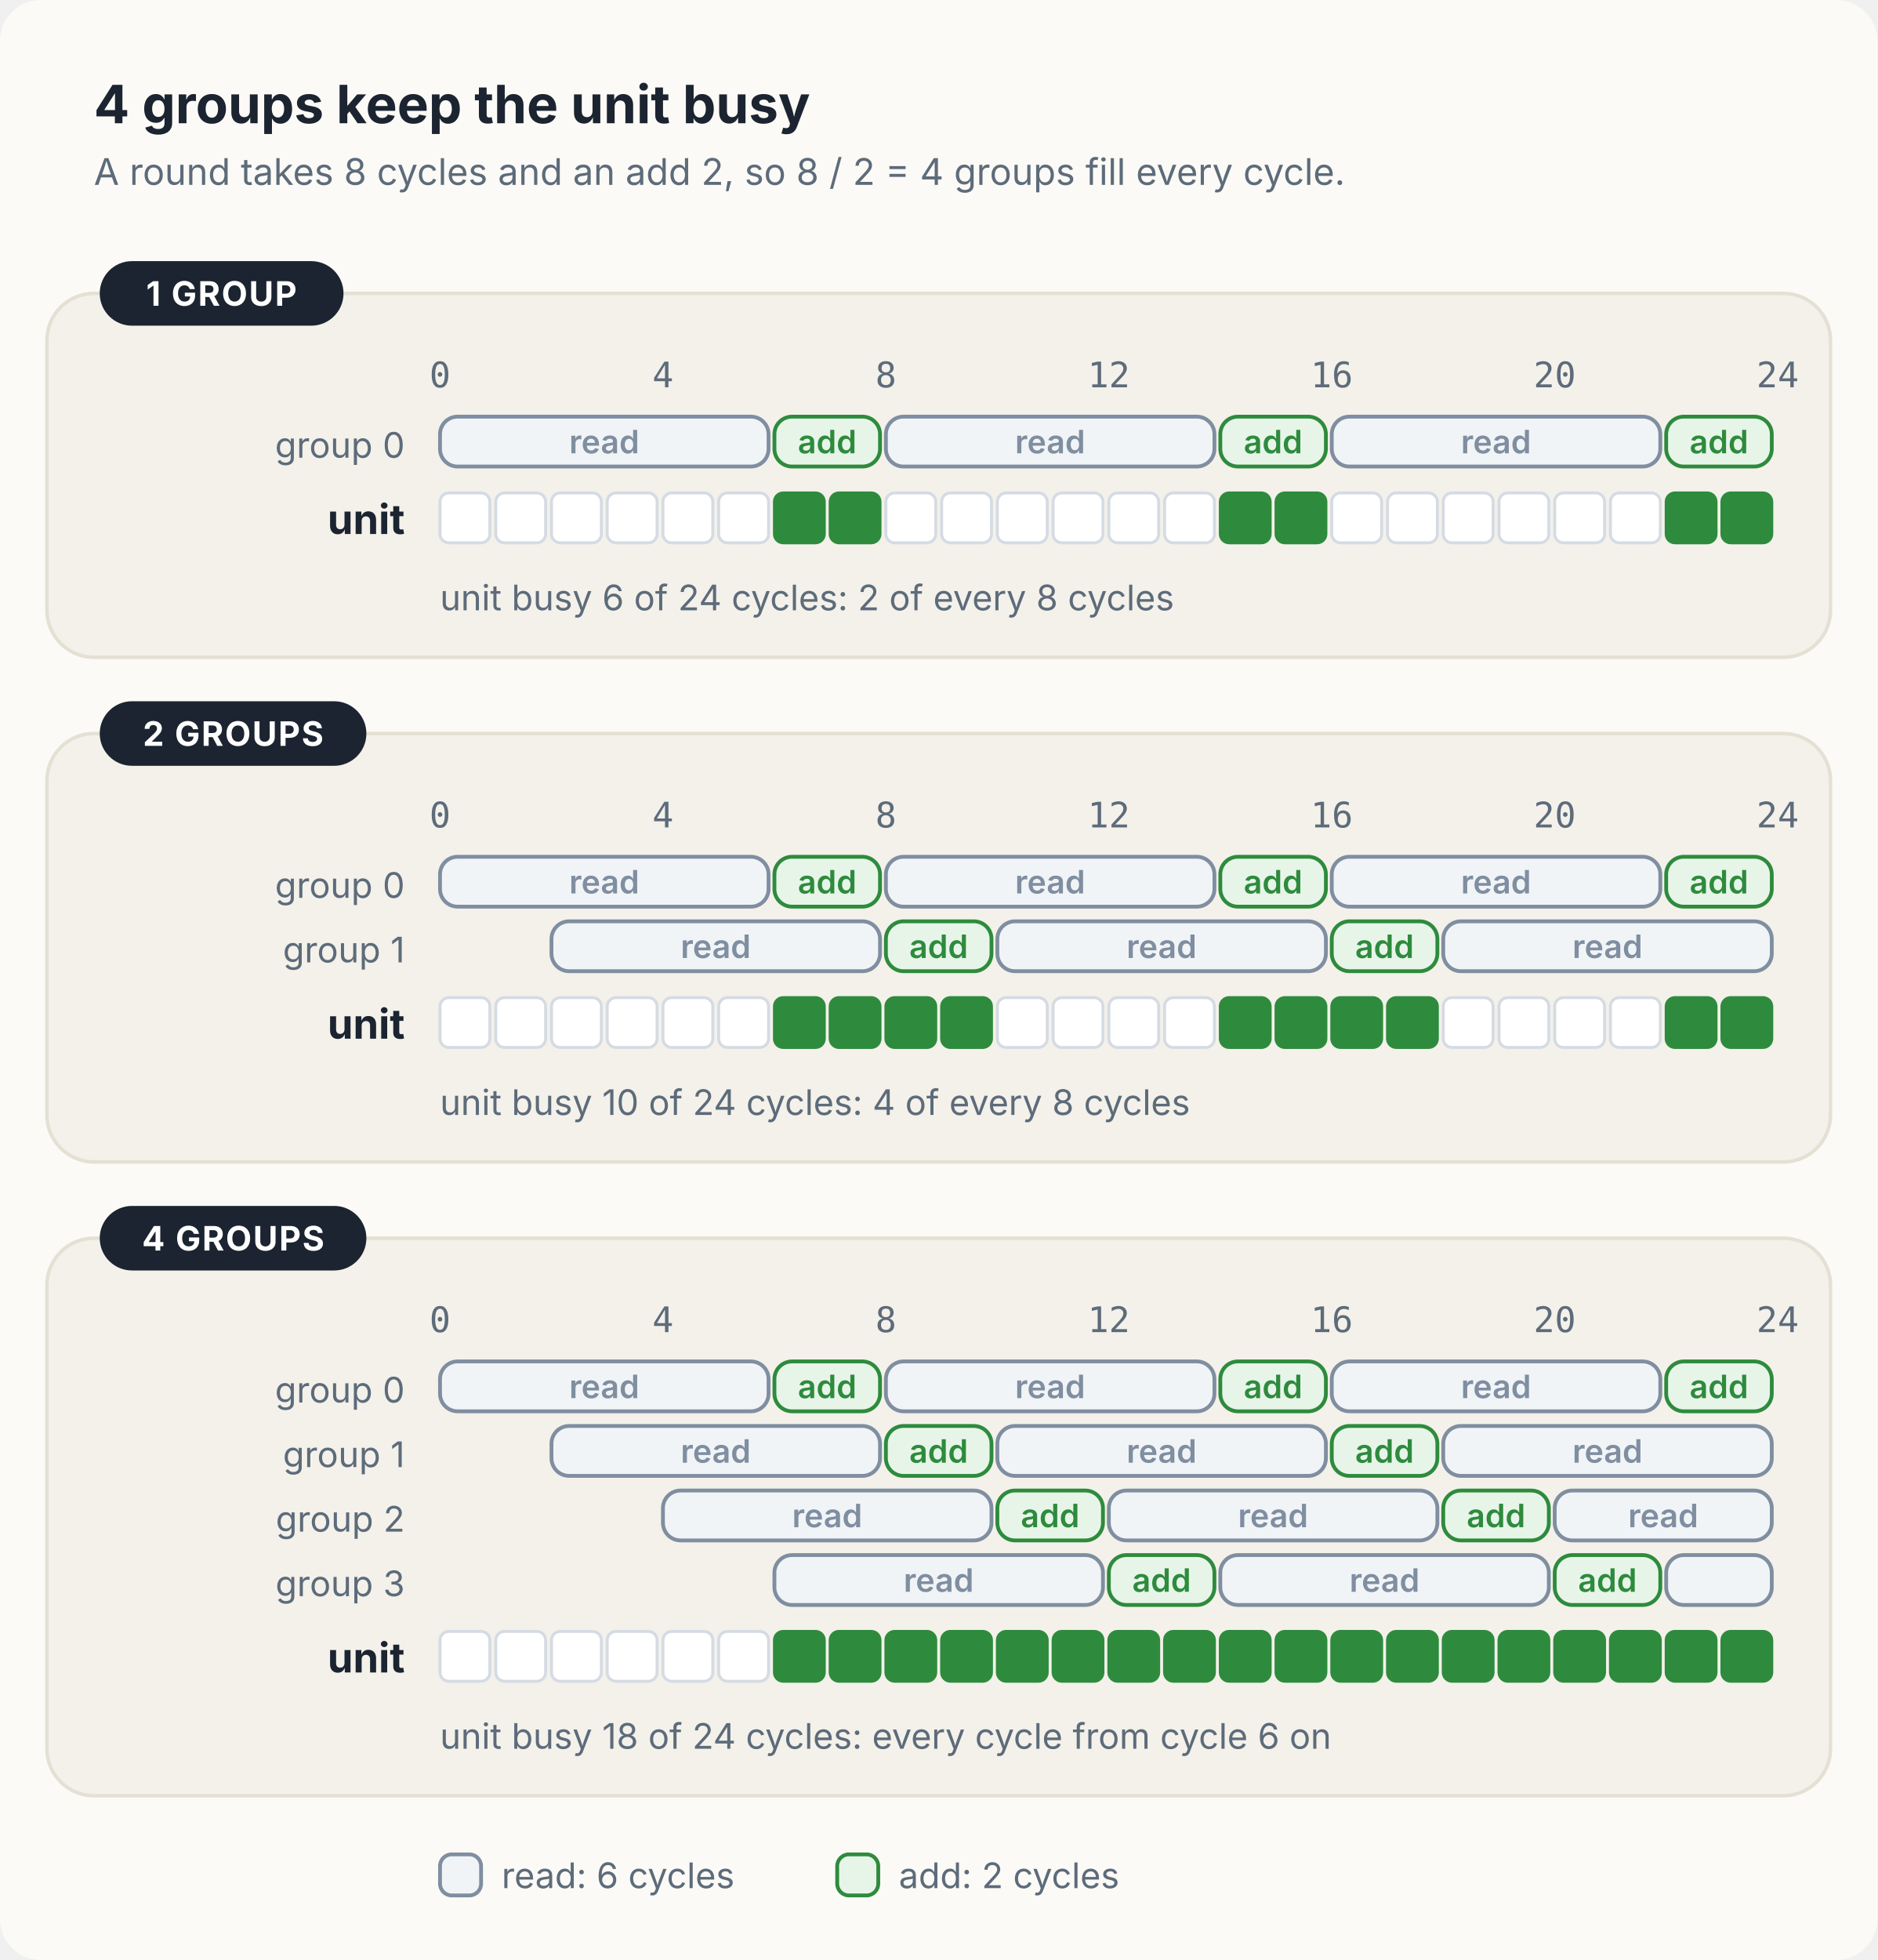
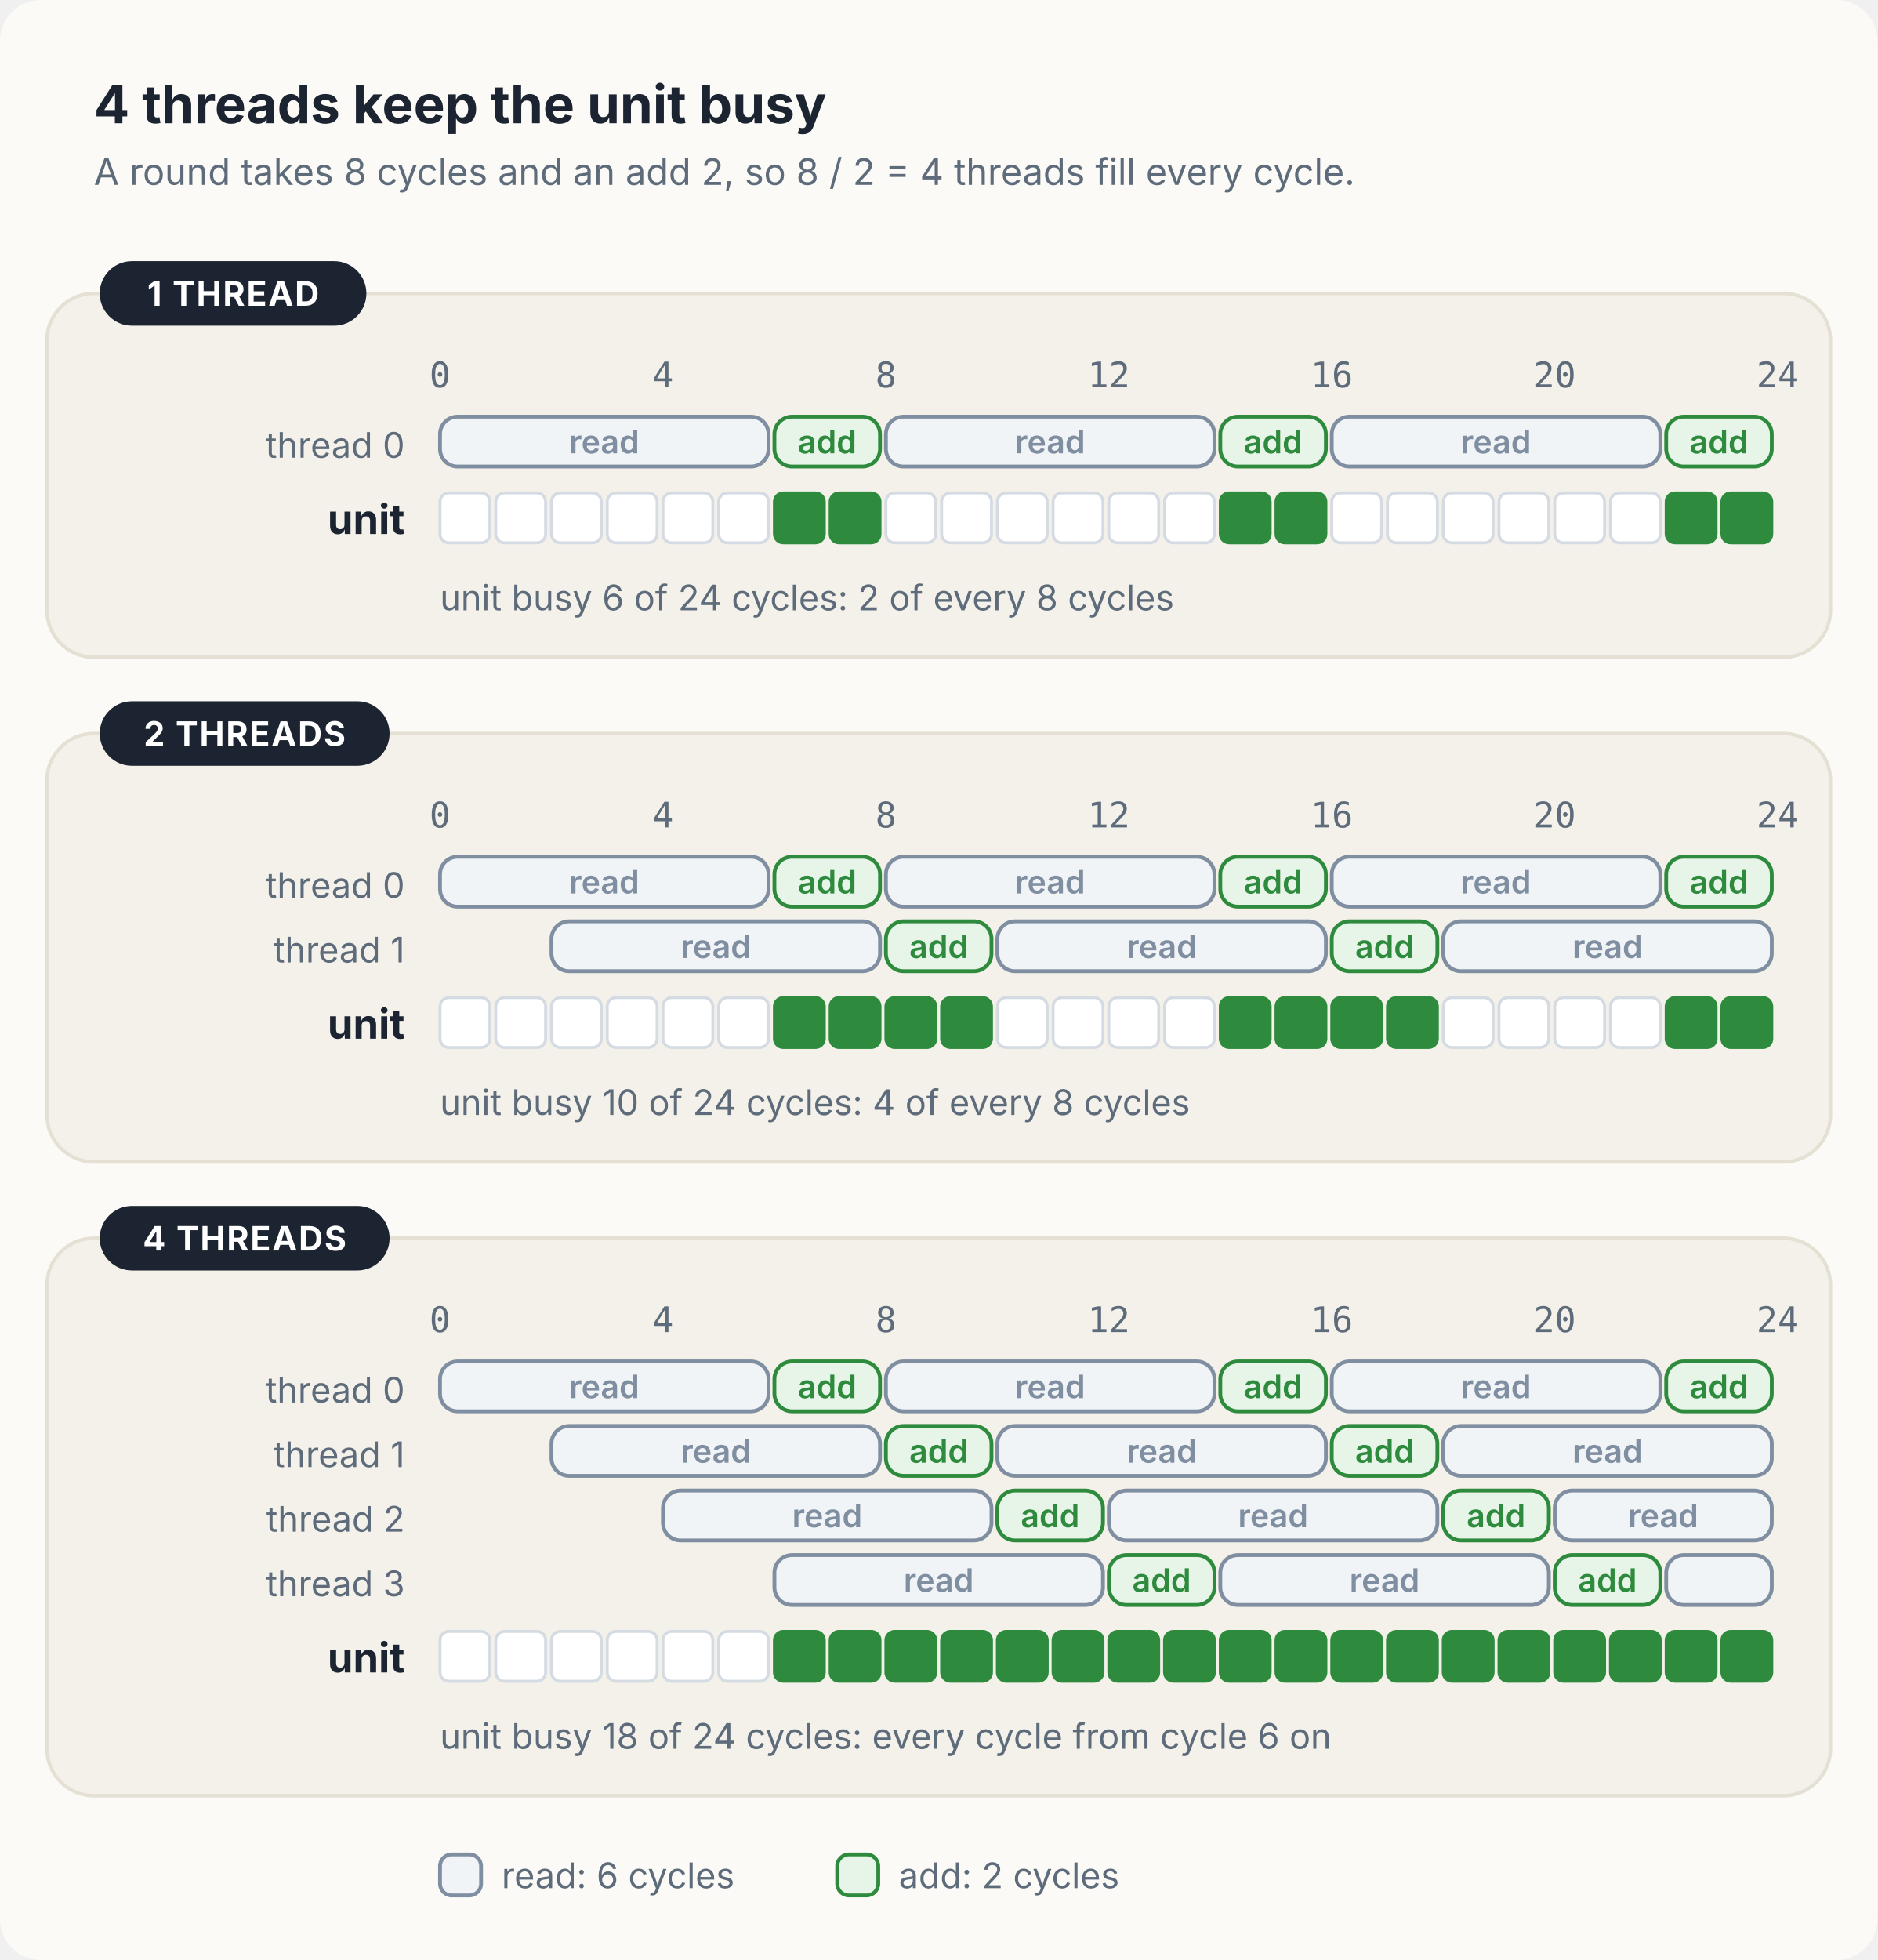
- <svg xmlns="http://www.w3.org/2000/svg" viewBox="0 0 640 668" width="640" height="668" role="img" aria-label="3 timelines of 24 cycles. Each group of threads reads for 6 cycles and then adds for 2, and the groups share 1 arithmetic unit; group k starts 2k cycles after group 0. With 1 group the unit is busy 6 of 24 cycles, 2 of every 8. With 2 groups it is busy 10 of 24, 4 of every 8. With 4 groups it is busy 18 of 24: from cycle 6 on, some group always has its values ready, and the unit never waits.">
+ <svg xmlns="http://www.w3.org/2000/svg" viewBox="0 0 640 668" width="640" height="668" role="img" aria-label="3 timelines of 24 cycles. Each thread reads for 6 cycles and then adds for 2, and the threads share 1 arithmetic unit; thread k starts 2k cycles after thread 0. With 1 thread the unit is busy 6 of 24 cycles, 2 of every 8. With 2 threads it is busy 10 of 24, 4 of every 8. With 4 threads it is busy 18 of 24: from cycle 6 on, some thread always has its values ready, and the unit never waits.">
  <style>
    text { font-family: Inter, "Segoe UI", "Helvetica Neue", Helvetica, Arial, sans-serif; fill: #1B2430; }
    .title { font-size: 18px; font-weight: 650; }
    .lede { font-size: 12.5px; fill: #5D6B7A; }
    .name { font-size: 14px; font-weight: 650; }
    .sub { font-size: 12px; fill: #5D6B7A; }
    .note { font-size: 12px; fill: #5D6B7A; }
    .tab { font-size: 11.5px; font-weight: 650; letter-spacing: 0.04em; fill: #5D6B7A; }
    .mono { font-family: "JetBrains Mono", "SF Mono", Menlo, Consolas, monospace; font-size: 12px; }
    .dim { fill: #8794A3; }
    .strong { font-weight: 700; }
    .trap { fill: #CF4526; font-weight: 700; }
    .pill { font-size: 11px; font-weight: 600; }
    .wire { fill: none; stroke: #3F5873; stroke-width: 1.8; stroke-linecap: round; stroke-linejoin: round; }
    .wire.danger { stroke: #CF4526; stroke-dasharray: 6 5; }
    .wire.idle { stroke: #7F8EA0; stroke-dasharray: 2 5; }
  </style>
  <defs>
    <filter id="lift" x="-10%" y="-10%" width="120%" height="135%">
      <feDropShadow dx="0" dy="2" stdDeviation="3" flood-color="#1B2430" flood-opacity="0.13" />
    </filter>
    <linearGradient id="thor-body" x1="0" y1="0" x2="0" y2="1">
      <stop offset="0" stop-color="#C6CCD5" />
      <stop offset="1" stop-color="#979EA9" />
    </linearGradient>
    <linearGradient id="switch-body" x1="0" y1="0" x2="0" y2="1">
      <stop offset="0" stop-color="#3B4656" />
      <stop offset="1" stop-color="#232B37" />
    </linearGradient>
    <marker id="head" viewBox="0 0 10 10" refX="8.5" refY="5" markerUnits="userSpaceOnUse" markerWidth="11" markerHeight="11" orient="auto">
      <path d="M0.5,1 L9,5 L0.5,9 Z" fill="#3F5873" />
    </marker>
    <marker id="head-danger" viewBox="0 0 10 10" refX="8.5" refY="5" markerUnits="userSpaceOnUse" markerWidth="11" markerHeight="11" orient="auto">
      <path d="M0.5,1 L9,5 L0.5,9 Z" fill="#CF4526" />
    </marker>
    <marker id="head-idle" viewBox="0 0 10 10" refX="8.5" refY="5" markerUnits="userSpaceOnUse" markerWidth="11" markerHeight="11" orient="auto">
      <path d="M0.5,1 L9,5 L0.5,9 Z" fill="#7F8EA0" />
    </marker>
  </defs>
  <rect width="640" height="668" rx="14" fill="#FBFAF6" />
-   <text x="32.0" y="42.0" class="title" text-anchor="start" xml:space="preserve">4 groups keep the unit busy</text>
-   <text x="32.0" y="63.0" class="lede" text-anchor="start" xml:space="preserve">A round takes 8 cycles and an add 2, so 8 / 2 = 4 groups fill every cycle.</text>
+   <text x="32.0" y="42.0" class="title" text-anchor="start" xml:space="preserve">4 threads keep the unit busy</text>
+   <text x="32.0" y="63.0" class="lede" text-anchor="start" xml:space="preserve">A round takes 8 cycles and an add 2, so 8 / 2 = 4 threads fill every cycle.</text>
  <rect x="16" y="100" width="608" height="124" rx="16" fill="#F3F1EA" stroke="#E4E0D4" stroke-width="1.2" />
-   <rect x="34" y="89" width="83.1" height="22" rx="11" fill="#1B2430" />
-   <text x="75.5" y="104.2" class="tab" text-anchor="middle" style="fill:#FFFFFF" xml:space="preserve">1 GROUP</text>
+   <rect x="34" y="89" width="90.9" height="22" rx="11" fill="#1B2430" />
+   <text x="79.5" y="104.2" class="tab" text-anchor="middle" style="fill:#FFFFFF" xml:space="preserve">1 THREAD</text>
  <text x="150.0" y="132.0" class="mono" text-anchor="middle" style="fill:#5D6B7A" xml:space="preserve">0</text>
  <text x="226.0" y="132.0" class="mono" text-anchor="middle" style="fill:#5D6B7A" xml:space="preserve">4</text>
  <text x="302.0" y="132.0" class="mono" text-anchor="middle" style="fill:#5D6B7A" xml:space="preserve">8</text>
  <text x="378.0" y="132.0" class="mono" text-anchor="middle" style="fill:#5D6B7A" xml:space="preserve">12</text>
  <text x="454.0" y="132.0" class="mono" text-anchor="middle" style="fill:#5D6B7A" xml:space="preserve">16</text>
  <text x="530.0" y="132.0" class="mono" text-anchor="middle" style="fill:#5D6B7A" xml:space="preserve">20</text>
  <text x="606.0" y="132.0" class="mono" text-anchor="middle" style="fill:#5D6B7A" xml:space="preserve">24</text>
-   <text x="138.0" y="156.0" class="sub" text-anchor="end" xml:space="preserve">group 0</text>
+   <text x="138.0" y="156.0" class="sub" text-anchor="end" xml:space="preserve">thread 0</text>
  <rect x="150.0" y="142.0" width="112.0" height="17.0" rx="6" fill="#F1F4F7" stroke="#7F8EA0" stroke-width="1.3" />
  <text x="206.0" y="154.5" class="pill" text-anchor="middle" style="fill:#7F8EA0" xml:space="preserve">read</text>
  <rect x="264.0" y="142.0" width="36.0" height="17.0" rx="6" fill="#E7F5E9" stroke="#2E8B3D" stroke-width="1.3" />
  <text x="282.0" y="154.5" class="pill" text-anchor="middle" style="fill:#2E8B3D" xml:space="preserve">add</text>
  <rect x="302.0" y="142.0" width="112.0" height="17.0" rx="6" fill="#F1F4F7" stroke="#7F8EA0" stroke-width="1.3" />
  <text x="358.0" y="154.5" class="pill" text-anchor="middle" style="fill:#7F8EA0" xml:space="preserve">read</text>
  <rect x="416.0" y="142.0" width="36.0" height="17.0" rx="6" fill="#E7F5E9" stroke="#2E8B3D" stroke-width="1.3" />
  <text x="434.0" y="154.5" class="pill" text-anchor="middle" style="fill:#2E8B3D" xml:space="preserve">add</text>
  <rect x="454.0" y="142.0" width="112.0" height="17.0" rx="6" fill="#F1F4F7" stroke="#7F8EA0" stroke-width="1.3" />
  <text x="510.0" y="154.5" class="pill" text-anchor="middle" style="fill:#7F8EA0" xml:space="preserve">read</text>
  <rect x="568.0" y="142.0" width="36.0" height="17.0" rx="6" fill="#E7F5E9" stroke="#2E8B3D" stroke-width="1.3" />
  <text x="586.0" y="154.5" class="pill" text-anchor="middle" style="fill:#2E8B3D" xml:space="preserve">add</text>
  <text x="138.0" y="182.0" class="name" text-anchor="end" xml:space="preserve">unit</text>
  <rect x="150.0" y="168" width="17" height="17" rx="3" fill="#FFFFFF" stroke="#D5DBE3" />
  <rect x="169.0" y="168" width="17" height="17" rx="3" fill="#FFFFFF" stroke="#D5DBE3" />
  <rect x="188.0" y="168" width="17" height="17" rx="3" fill="#FFFFFF" stroke="#D5DBE3" />
  <rect x="207.0" y="168" width="17" height="17" rx="3" fill="#FFFFFF" stroke="#D5DBE3" />
  <rect x="226.0" y="168" width="17" height="17" rx="3" fill="#FFFFFF" stroke="#D5DBE3" />
  <rect x="245.0" y="168" width="17" height="17" rx="3" fill="#FFFFFF" stroke="#D5DBE3" />
  <rect x="264.0" y="168" width="17" height="17" rx="3" fill="#2E8B3D" stroke="#2E8B3D" />
  <rect x="283.0" y="168" width="17" height="17" rx="3" fill="#2E8B3D" stroke="#2E8B3D" />
  <rect x="302.0" y="168" width="17" height="17" rx="3" fill="#FFFFFF" stroke="#D5DBE3" />
  <rect x="321.0" y="168" width="17" height="17" rx="3" fill="#FFFFFF" stroke="#D5DBE3" />
  <rect x="340.0" y="168" width="17" height="17" rx="3" fill="#FFFFFF" stroke="#D5DBE3" />
  <rect x="359.0" y="168" width="17" height="17" rx="3" fill="#FFFFFF" stroke="#D5DBE3" />
  <rect x="378.0" y="168" width="17" height="17" rx="3" fill="#FFFFFF" stroke="#D5DBE3" />
  <rect x="397.0" y="168" width="17" height="17" rx="3" fill="#FFFFFF" stroke="#D5DBE3" />
  <rect x="416.0" y="168" width="17" height="17" rx="3" fill="#2E8B3D" stroke="#2E8B3D" />
  <rect x="435.0" y="168" width="17" height="17" rx="3" fill="#2E8B3D" stroke="#2E8B3D" />
  <rect x="454.0" y="168" width="17" height="17" rx="3" fill="#FFFFFF" stroke="#D5DBE3" />
  <rect x="473.0" y="168" width="17" height="17" rx="3" fill="#FFFFFF" stroke="#D5DBE3" />
  <rect x="492.0" y="168" width="17" height="17" rx="3" fill="#FFFFFF" stroke="#D5DBE3" />
  <rect x="511.0" y="168" width="17" height="17" rx="3" fill="#FFFFFF" stroke="#D5DBE3" />
  <rect x="530.0" y="168" width="17" height="17" rx="3" fill="#FFFFFF" stroke="#D5DBE3" />
  <rect x="549.0" y="168" width="17" height="17" rx="3" fill="#FFFFFF" stroke="#D5DBE3" />
  <rect x="568.0" y="168" width="17" height="17" rx="3" fill="#2E8B3D" stroke="#2E8B3D" />
  <rect x="587.0" y="168" width="17" height="17" rx="3" fill="#2E8B3D" stroke="#2E8B3D" />
  <text x="150.0" y="208.0" class="note" text-anchor="start" xml:space="preserve">unit busy 6 of 24 cycles: 2 of every 8 cycles</text>
  <rect x="16" y="250" width="608" height="146" rx="16" fill="#F3F1EA" stroke="#E4E0D4" stroke-width="1.2" />
-   <rect x="34" y="239" width="90.9" height="22" rx="11" fill="#1B2430" />
-   <text x="79.5" y="254.2" class="tab" text-anchor="middle" style="fill:#FFFFFF" xml:space="preserve">2 GROUPS</text>
+   <rect x="34" y="239" width="98.8" height="22" rx="11" fill="#1B2430" />
+   <text x="83.4" y="254.2" class="tab" text-anchor="middle" style="fill:#FFFFFF" xml:space="preserve">2 THREADS</text>
  <text x="150.0" y="282.0" class="mono" text-anchor="middle" style="fill:#5D6B7A" xml:space="preserve">0</text>
  <text x="226.0" y="282.0" class="mono" text-anchor="middle" style="fill:#5D6B7A" xml:space="preserve">4</text>
  <text x="302.0" y="282.0" class="mono" text-anchor="middle" style="fill:#5D6B7A" xml:space="preserve">8</text>
  <text x="378.0" y="282.0" class="mono" text-anchor="middle" style="fill:#5D6B7A" xml:space="preserve">12</text>
  <text x="454.0" y="282.0" class="mono" text-anchor="middle" style="fill:#5D6B7A" xml:space="preserve">16</text>
  <text x="530.0" y="282.0" class="mono" text-anchor="middle" style="fill:#5D6B7A" xml:space="preserve">20</text>
  <text x="606.0" y="282.0" class="mono" text-anchor="middle" style="fill:#5D6B7A" xml:space="preserve">24</text>
-   <text x="138.0" y="306.0" class="sub" text-anchor="end" xml:space="preserve">group 0</text>
+   <text x="138.0" y="306.0" class="sub" text-anchor="end" xml:space="preserve">thread 0</text>
  <rect x="150.0" y="292.0" width="112.0" height="17.0" rx="6" fill="#F1F4F7" stroke="#7F8EA0" stroke-width="1.3" />
  <text x="206.0" y="304.5" class="pill" text-anchor="middle" style="fill:#7F8EA0" xml:space="preserve">read</text>
  <rect x="264.0" y="292.0" width="36.0" height="17.0" rx="6" fill="#E7F5E9" stroke="#2E8B3D" stroke-width="1.3" />
  <text x="282.0" y="304.5" class="pill" text-anchor="middle" style="fill:#2E8B3D" xml:space="preserve">add</text>
  <rect x="302.0" y="292.0" width="112.0" height="17.0" rx="6" fill="#F1F4F7" stroke="#7F8EA0" stroke-width="1.3" />
  <text x="358.0" y="304.5" class="pill" text-anchor="middle" style="fill:#7F8EA0" xml:space="preserve">read</text>
  <rect x="416.0" y="292.0" width="36.0" height="17.0" rx="6" fill="#E7F5E9" stroke="#2E8B3D" stroke-width="1.3" />
  <text x="434.0" y="304.5" class="pill" text-anchor="middle" style="fill:#2E8B3D" xml:space="preserve">add</text>
  <rect x="454.0" y="292.0" width="112.0" height="17.0" rx="6" fill="#F1F4F7" stroke="#7F8EA0" stroke-width="1.3" />
  <text x="510.0" y="304.5" class="pill" text-anchor="middle" style="fill:#7F8EA0" xml:space="preserve">read</text>
  <rect x="568.0" y="292.0" width="36.0" height="17.0" rx="6" fill="#E7F5E9" stroke="#2E8B3D" stroke-width="1.3" />
  <text x="586.0" y="304.5" class="pill" text-anchor="middle" style="fill:#2E8B3D" xml:space="preserve">add</text>
-   <text x="138.0" y="328.0" class="sub" text-anchor="end" xml:space="preserve">group 1</text>
+   <text x="138.0" y="328.0" class="sub" text-anchor="end" xml:space="preserve">thread 1</text>
  <rect x="188.0" y="314.0" width="112.0" height="17.0" rx="6" fill="#F1F4F7" stroke="#7F8EA0" stroke-width="1.3" />
  <text x="244.0" y="326.5" class="pill" text-anchor="middle" style="fill:#7F8EA0" xml:space="preserve">read</text>
  <rect x="302.0" y="314.0" width="36.0" height="17.0" rx="6" fill="#E7F5E9" stroke="#2E8B3D" stroke-width="1.3" />
  <text x="320.0" y="326.5" class="pill" text-anchor="middle" style="fill:#2E8B3D" xml:space="preserve">add</text>
  <rect x="340.0" y="314.0" width="112.0" height="17.0" rx="6" fill="#F1F4F7" stroke="#7F8EA0" stroke-width="1.3" />
  <text x="396.0" y="326.5" class="pill" text-anchor="middle" style="fill:#7F8EA0" xml:space="preserve">read</text>
  <rect x="454.0" y="314.0" width="36.0" height="17.0" rx="6" fill="#E7F5E9" stroke="#2E8B3D" stroke-width="1.3" />
  <text x="472.0" y="326.5" class="pill" text-anchor="middle" style="fill:#2E8B3D" xml:space="preserve">add</text>
  <rect x="492.0" y="314.0" width="112.0" height="17.0" rx="6" fill="#F1F4F7" stroke="#7F8EA0" stroke-width="1.3" />
  <text x="548.0" y="326.5" class="pill" text-anchor="middle" style="fill:#7F8EA0" xml:space="preserve">read</text>
  <text x="138.0" y="354.0" class="name" text-anchor="end" xml:space="preserve">unit</text>
  <rect x="150.0" y="340" width="17" height="17" rx="3" fill="#FFFFFF" stroke="#D5DBE3" />
  <rect x="169.0" y="340" width="17" height="17" rx="3" fill="#FFFFFF" stroke="#D5DBE3" />
  <rect x="188.0" y="340" width="17" height="17" rx="3" fill="#FFFFFF" stroke="#D5DBE3" />
  <rect x="207.0" y="340" width="17" height="17" rx="3" fill="#FFFFFF" stroke="#D5DBE3" />
  <rect x="226.0" y="340" width="17" height="17" rx="3" fill="#FFFFFF" stroke="#D5DBE3" />
  <rect x="245.0" y="340" width="17" height="17" rx="3" fill="#FFFFFF" stroke="#D5DBE3" />
  <rect x="264.0" y="340" width="17" height="17" rx="3" fill="#2E8B3D" stroke="#2E8B3D" />
  <rect x="283.0" y="340" width="17" height="17" rx="3" fill="#2E8B3D" stroke="#2E8B3D" />
  <rect x="302.0" y="340" width="17" height="17" rx="3" fill="#2E8B3D" stroke="#2E8B3D" />
  <rect x="321.0" y="340" width="17" height="17" rx="3" fill="#2E8B3D" stroke="#2E8B3D" />
  <rect x="340.0" y="340" width="17" height="17" rx="3" fill="#FFFFFF" stroke="#D5DBE3" />
  <rect x="359.0" y="340" width="17" height="17" rx="3" fill="#FFFFFF" stroke="#D5DBE3" />
  <rect x="378.0" y="340" width="17" height="17" rx="3" fill="#FFFFFF" stroke="#D5DBE3" />
  <rect x="397.0" y="340" width="17" height="17" rx="3" fill="#FFFFFF" stroke="#D5DBE3" />
  <rect x="416.0" y="340" width="17" height="17" rx="3" fill="#2E8B3D" stroke="#2E8B3D" />
  <rect x="435.0" y="340" width="17" height="17" rx="3" fill="#2E8B3D" stroke="#2E8B3D" />
  <rect x="454.0" y="340" width="17" height="17" rx="3" fill="#2E8B3D" stroke="#2E8B3D" />
  <rect x="473.0" y="340" width="17" height="17" rx="3" fill="#2E8B3D" stroke="#2E8B3D" />
  <rect x="492.0" y="340" width="17" height="17" rx="3" fill="#FFFFFF" stroke="#D5DBE3" />
  <rect x="511.0" y="340" width="17" height="17" rx="3" fill="#FFFFFF" stroke="#D5DBE3" />
  <rect x="530.0" y="340" width="17" height="17" rx="3" fill="#FFFFFF" stroke="#D5DBE3" />
  <rect x="549.0" y="340" width="17" height="17" rx="3" fill="#FFFFFF" stroke="#D5DBE3" />
  <rect x="568.0" y="340" width="17" height="17" rx="3" fill="#2E8B3D" stroke="#2E8B3D" />
  <rect x="587.0" y="340" width="17" height="17" rx="3" fill="#2E8B3D" stroke="#2E8B3D" />
  <text x="150.0" y="380.0" class="note" text-anchor="start" xml:space="preserve">unit busy 10 of 24 cycles: 4 of every 8 cycles</text>
  <rect x="16" y="422" width="608" height="190" rx="16" fill="#F3F1EA" stroke="#E4E0D4" stroke-width="1.2" />
-   <rect x="34" y="411" width="90.9" height="22" rx="11" fill="#1B2430" />
-   <text x="79.5" y="426.2" class="tab" text-anchor="middle" style="fill:#FFFFFF" xml:space="preserve">4 GROUPS</text>
+   <rect x="34" y="411" width="98.8" height="22" rx="11" fill="#1B2430" />
+   <text x="83.4" y="426.2" class="tab" text-anchor="middle" style="fill:#FFFFFF" xml:space="preserve">4 THREADS</text>
  <text x="150.0" y="454.0" class="mono" text-anchor="middle" style="fill:#5D6B7A" xml:space="preserve">0</text>
  <text x="226.0" y="454.0" class="mono" text-anchor="middle" style="fill:#5D6B7A" xml:space="preserve">4</text>
  <text x="302.0" y="454.0" class="mono" text-anchor="middle" style="fill:#5D6B7A" xml:space="preserve">8</text>
  <text x="378.0" y="454.0" class="mono" text-anchor="middle" style="fill:#5D6B7A" xml:space="preserve">12</text>
  <text x="454.0" y="454.0" class="mono" text-anchor="middle" style="fill:#5D6B7A" xml:space="preserve">16</text>
  <text x="530.0" y="454.0" class="mono" text-anchor="middle" style="fill:#5D6B7A" xml:space="preserve">20</text>
  <text x="606.0" y="454.0" class="mono" text-anchor="middle" style="fill:#5D6B7A" xml:space="preserve">24</text>
-   <text x="138.0" y="478.0" class="sub" text-anchor="end" xml:space="preserve">group 0</text>
+   <text x="138.0" y="478.0" class="sub" text-anchor="end" xml:space="preserve">thread 0</text>
  <rect x="150.0" y="464.0" width="112.0" height="17.0" rx="6" fill="#F1F4F7" stroke="#7F8EA0" stroke-width="1.3" />
  <text x="206.0" y="476.5" class="pill" text-anchor="middle" style="fill:#7F8EA0" xml:space="preserve">read</text>
  <rect x="264.0" y="464.0" width="36.0" height="17.0" rx="6" fill="#E7F5E9" stroke="#2E8B3D" stroke-width="1.3" />
  <text x="282.0" y="476.5" class="pill" text-anchor="middle" style="fill:#2E8B3D" xml:space="preserve">add</text>
  <rect x="302.0" y="464.0" width="112.0" height="17.0" rx="6" fill="#F1F4F7" stroke="#7F8EA0" stroke-width="1.3" />
  <text x="358.0" y="476.5" class="pill" text-anchor="middle" style="fill:#7F8EA0" xml:space="preserve">read</text>
  <rect x="416.0" y="464.0" width="36.0" height="17.0" rx="6" fill="#E7F5E9" stroke="#2E8B3D" stroke-width="1.3" />
  <text x="434.0" y="476.5" class="pill" text-anchor="middle" style="fill:#2E8B3D" xml:space="preserve">add</text>
  <rect x="454.0" y="464.0" width="112.0" height="17.0" rx="6" fill="#F1F4F7" stroke="#7F8EA0" stroke-width="1.3" />
  <text x="510.0" y="476.5" class="pill" text-anchor="middle" style="fill:#7F8EA0" xml:space="preserve">read</text>
  <rect x="568.0" y="464.0" width="36.0" height="17.0" rx="6" fill="#E7F5E9" stroke="#2E8B3D" stroke-width="1.3" />
  <text x="586.0" y="476.5" class="pill" text-anchor="middle" style="fill:#2E8B3D" xml:space="preserve">add</text>
-   <text x="138.0" y="500.0" class="sub" text-anchor="end" xml:space="preserve">group 1</text>
+   <text x="138.0" y="500.0" class="sub" text-anchor="end" xml:space="preserve">thread 1</text>
  <rect x="188.0" y="486.0" width="112.0" height="17.0" rx="6" fill="#F1F4F7" stroke="#7F8EA0" stroke-width="1.3" />
  <text x="244.0" y="498.5" class="pill" text-anchor="middle" style="fill:#7F8EA0" xml:space="preserve">read</text>
  <rect x="302.0" y="486.0" width="36.0" height="17.0" rx="6" fill="#E7F5E9" stroke="#2E8B3D" stroke-width="1.3" />
  <text x="320.0" y="498.5" class="pill" text-anchor="middle" style="fill:#2E8B3D" xml:space="preserve">add</text>
  <rect x="340.0" y="486.0" width="112.0" height="17.0" rx="6" fill="#F1F4F7" stroke="#7F8EA0" stroke-width="1.3" />
  <text x="396.0" y="498.5" class="pill" text-anchor="middle" style="fill:#7F8EA0" xml:space="preserve">read</text>
  <rect x="454.0" y="486.0" width="36.0" height="17.0" rx="6" fill="#E7F5E9" stroke="#2E8B3D" stroke-width="1.3" />
  <text x="472.0" y="498.5" class="pill" text-anchor="middle" style="fill:#2E8B3D" xml:space="preserve">add</text>
  <rect x="492.0" y="486.0" width="112.0" height="17.0" rx="6" fill="#F1F4F7" stroke="#7F8EA0" stroke-width="1.3" />
  <text x="548.0" y="498.5" class="pill" text-anchor="middle" style="fill:#7F8EA0" xml:space="preserve">read</text>
-   <text x="138.0" y="522.0" class="sub" text-anchor="end" xml:space="preserve">group 2</text>
+   <text x="138.0" y="522.0" class="sub" text-anchor="end" xml:space="preserve">thread 2</text>
  <rect x="226.0" y="508.0" width="112.0" height="17.0" rx="6" fill="#F1F4F7" stroke="#7F8EA0" stroke-width="1.3" />
  <text x="282.0" y="520.5" class="pill" text-anchor="middle" style="fill:#7F8EA0" xml:space="preserve">read</text>
  <rect x="340.0" y="508.0" width="36.0" height="17.0" rx="6" fill="#E7F5E9" stroke="#2E8B3D" stroke-width="1.3" />
  <text x="358.0" y="520.5" class="pill" text-anchor="middle" style="fill:#2E8B3D" xml:space="preserve">add</text>
  <rect x="378.0" y="508.0" width="112.0" height="17.0" rx="6" fill="#F1F4F7" stroke="#7F8EA0" stroke-width="1.3" />
  <text x="434.0" y="520.5" class="pill" text-anchor="middle" style="fill:#7F8EA0" xml:space="preserve">read</text>
  <rect x="492.0" y="508.0" width="36.0" height="17.0" rx="6" fill="#E7F5E9" stroke="#2E8B3D" stroke-width="1.3" />
  <text x="510.0" y="520.5" class="pill" text-anchor="middle" style="fill:#2E8B3D" xml:space="preserve">add</text>
  <rect x="530.0" y="508.0" width="74.0" height="17.0" rx="6" fill="#F1F4F7" stroke="#7F8EA0" stroke-width="1.3" />
  <text x="567.0" y="520.5" class="pill" text-anchor="middle" style="fill:#7F8EA0" xml:space="preserve">read</text>
-   <text x="138.0" y="544.0" class="sub" text-anchor="end" xml:space="preserve">group 3</text>
+   <text x="138.0" y="544.0" class="sub" text-anchor="end" xml:space="preserve">thread 3</text>
  <rect x="264.0" y="530.0" width="112.0" height="17.0" rx="6" fill="#F1F4F7" stroke="#7F8EA0" stroke-width="1.3" />
  <text x="320.0" y="542.5" class="pill" text-anchor="middle" style="fill:#7F8EA0" xml:space="preserve">read</text>
  <rect x="378.0" y="530.0" width="36.0" height="17.0" rx="6" fill="#E7F5E9" stroke="#2E8B3D" stroke-width="1.3" />
  <text x="396.0" y="542.5" class="pill" text-anchor="middle" style="fill:#2E8B3D" xml:space="preserve">add</text>
  <rect x="416.0" y="530.0" width="112.0" height="17.0" rx="6" fill="#F1F4F7" stroke="#7F8EA0" stroke-width="1.3" />
  <text x="472.0" y="542.5" class="pill" text-anchor="middle" style="fill:#7F8EA0" xml:space="preserve">read</text>
  <rect x="530.0" y="530.0" width="36.0" height="17.0" rx="6" fill="#E7F5E9" stroke="#2E8B3D" stroke-width="1.3" />
  <text x="548.0" y="542.5" class="pill" text-anchor="middle" style="fill:#2E8B3D" xml:space="preserve">add</text>
  <rect x="568.0" y="530.0" width="36.0" height="17.0" rx="6" fill="#F1F4F7" stroke="#7F8EA0" stroke-width="1.3" />
  <text x="138.0" y="570.0" class="name" text-anchor="end" xml:space="preserve">unit</text>
  <rect x="150.0" y="556" width="17" height="17" rx="3" fill="#FFFFFF" stroke="#D5DBE3" />
  <rect x="169.0" y="556" width="17" height="17" rx="3" fill="#FFFFFF" stroke="#D5DBE3" />
  <rect x="188.0" y="556" width="17" height="17" rx="3" fill="#FFFFFF" stroke="#D5DBE3" />
  <rect x="207.0" y="556" width="17" height="17" rx="3" fill="#FFFFFF" stroke="#D5DBE3" />
  <rect x="226.0" y="556" width="17" height="17" rx="3" fill="#FFFFFF" stroke="#D5DBE3" />
  <rect x="245.0" y="556" width="17" height="17" rx="3" fill="#FFFFFF" stroke="#D5DBE3" />
  <rect x="264.0" y="556" width="17" height="17" rx="3" fill="#2E8B3D" stroke="#2E8B3D" />
  <rect x="283.0" y="556" width="17" height="17" rx="3" fill="#2E8B3D" stroke="#2E8B3D" />
  <rect x="302.0" y="556" width="17" height="17" rx="3" fill="#2E8B3D" stroke="#2E8B3D" />
  <rect x="321.0" y="556" width="17" height="17" rx="3" fill="#2E8B3D" stroke="#2E8B3D" />
  <rect x="340.0" y="556" width="17" height="17" rx="3" fill="#2E8B3D" stroke="#2E8B3D" />
  <rect x="359.0" y="556" width="17" height="17" rx="3" fill="#2E8B3D" stroke="#2E8B3D" />
  <rect x="378.0" y="556" width="17" height="17" rx="3" fill="#2E8B3D" stroke="#2E8B3D" />
  <rect x="397.0" y="556" width="17" height="17" rx="3" fill="#2E8B3D" stroke="#2E8B3D" />
  <rect x="416.0" y="556" width="17" height="17" rx="3" fill="#2E8B3D" stroke="#2E8B3D" />
  <rect x="435.0" y="556" width="17" height="17" rx="3" fill="#2E8B3D" stroke="#2E8B3D" />
  <rect x="454.0" y="556" width="17" height="17" rx="3" fill="#2E8B3D" stroke="#2E8B3D" />
  <rect x="473.0" y="556" width="17" height="17" rx="3" fill="#2E8B3D" stroke="#2E8B3D" />
  <rect x="492.0" y="556" width="17" height="17" rx="3" fill="#2E8B3D" stroke="#2E8B3D" />
  <rect x="511.0" y="556" width="17" height="17" rx="3" fill="#2E8B3D" stroke="#2E8B3D" />
  <rect x="530.0" y="556" width="17" height="17" rx="3" fill="#2E8B3D" stroke="#2E8B3D" />
  <rect x="549.0" y="556" width="17" height="17" rx="3" fill="#2E8B3D" stroke="#2E8B3D" />
  <rect x="568.0" y="556" width="17" height="17" rx="3" fill="#2E8B3D" stroke="#2E8B3D" />
  <rect x="587.0" y="556" width="17" height="17" rx="3" fill="#2E8B3D" stroke="#2E8B3D" />
  <text x="150.0" y="596.0" class="note" text-anchor="start" xml:space="preserve">unit busy 18 of 24 cycles: every cycle from cycle 6 on</text>
  <rect x="150" y="632" width="14" height="14" rx="4" fill="#F1F4F7" stroke="#7F8EA0" stroke-width="1.3" />
  <text x="171.0" y="643.5" class="note" text-anchor="start" xml:space="preserve">read: 6 cycles</text>
  <rect x="285.4" y="632" width="14" height="14" rx="4" fill="#E7F5E9" stroke="#2E8B3D" stroke-width="1.3" />
  <text x="306.4" y="643.5" class="note" text-anchor="start" xml:space="preserve">add: 2 cycles</text>
</svg>
